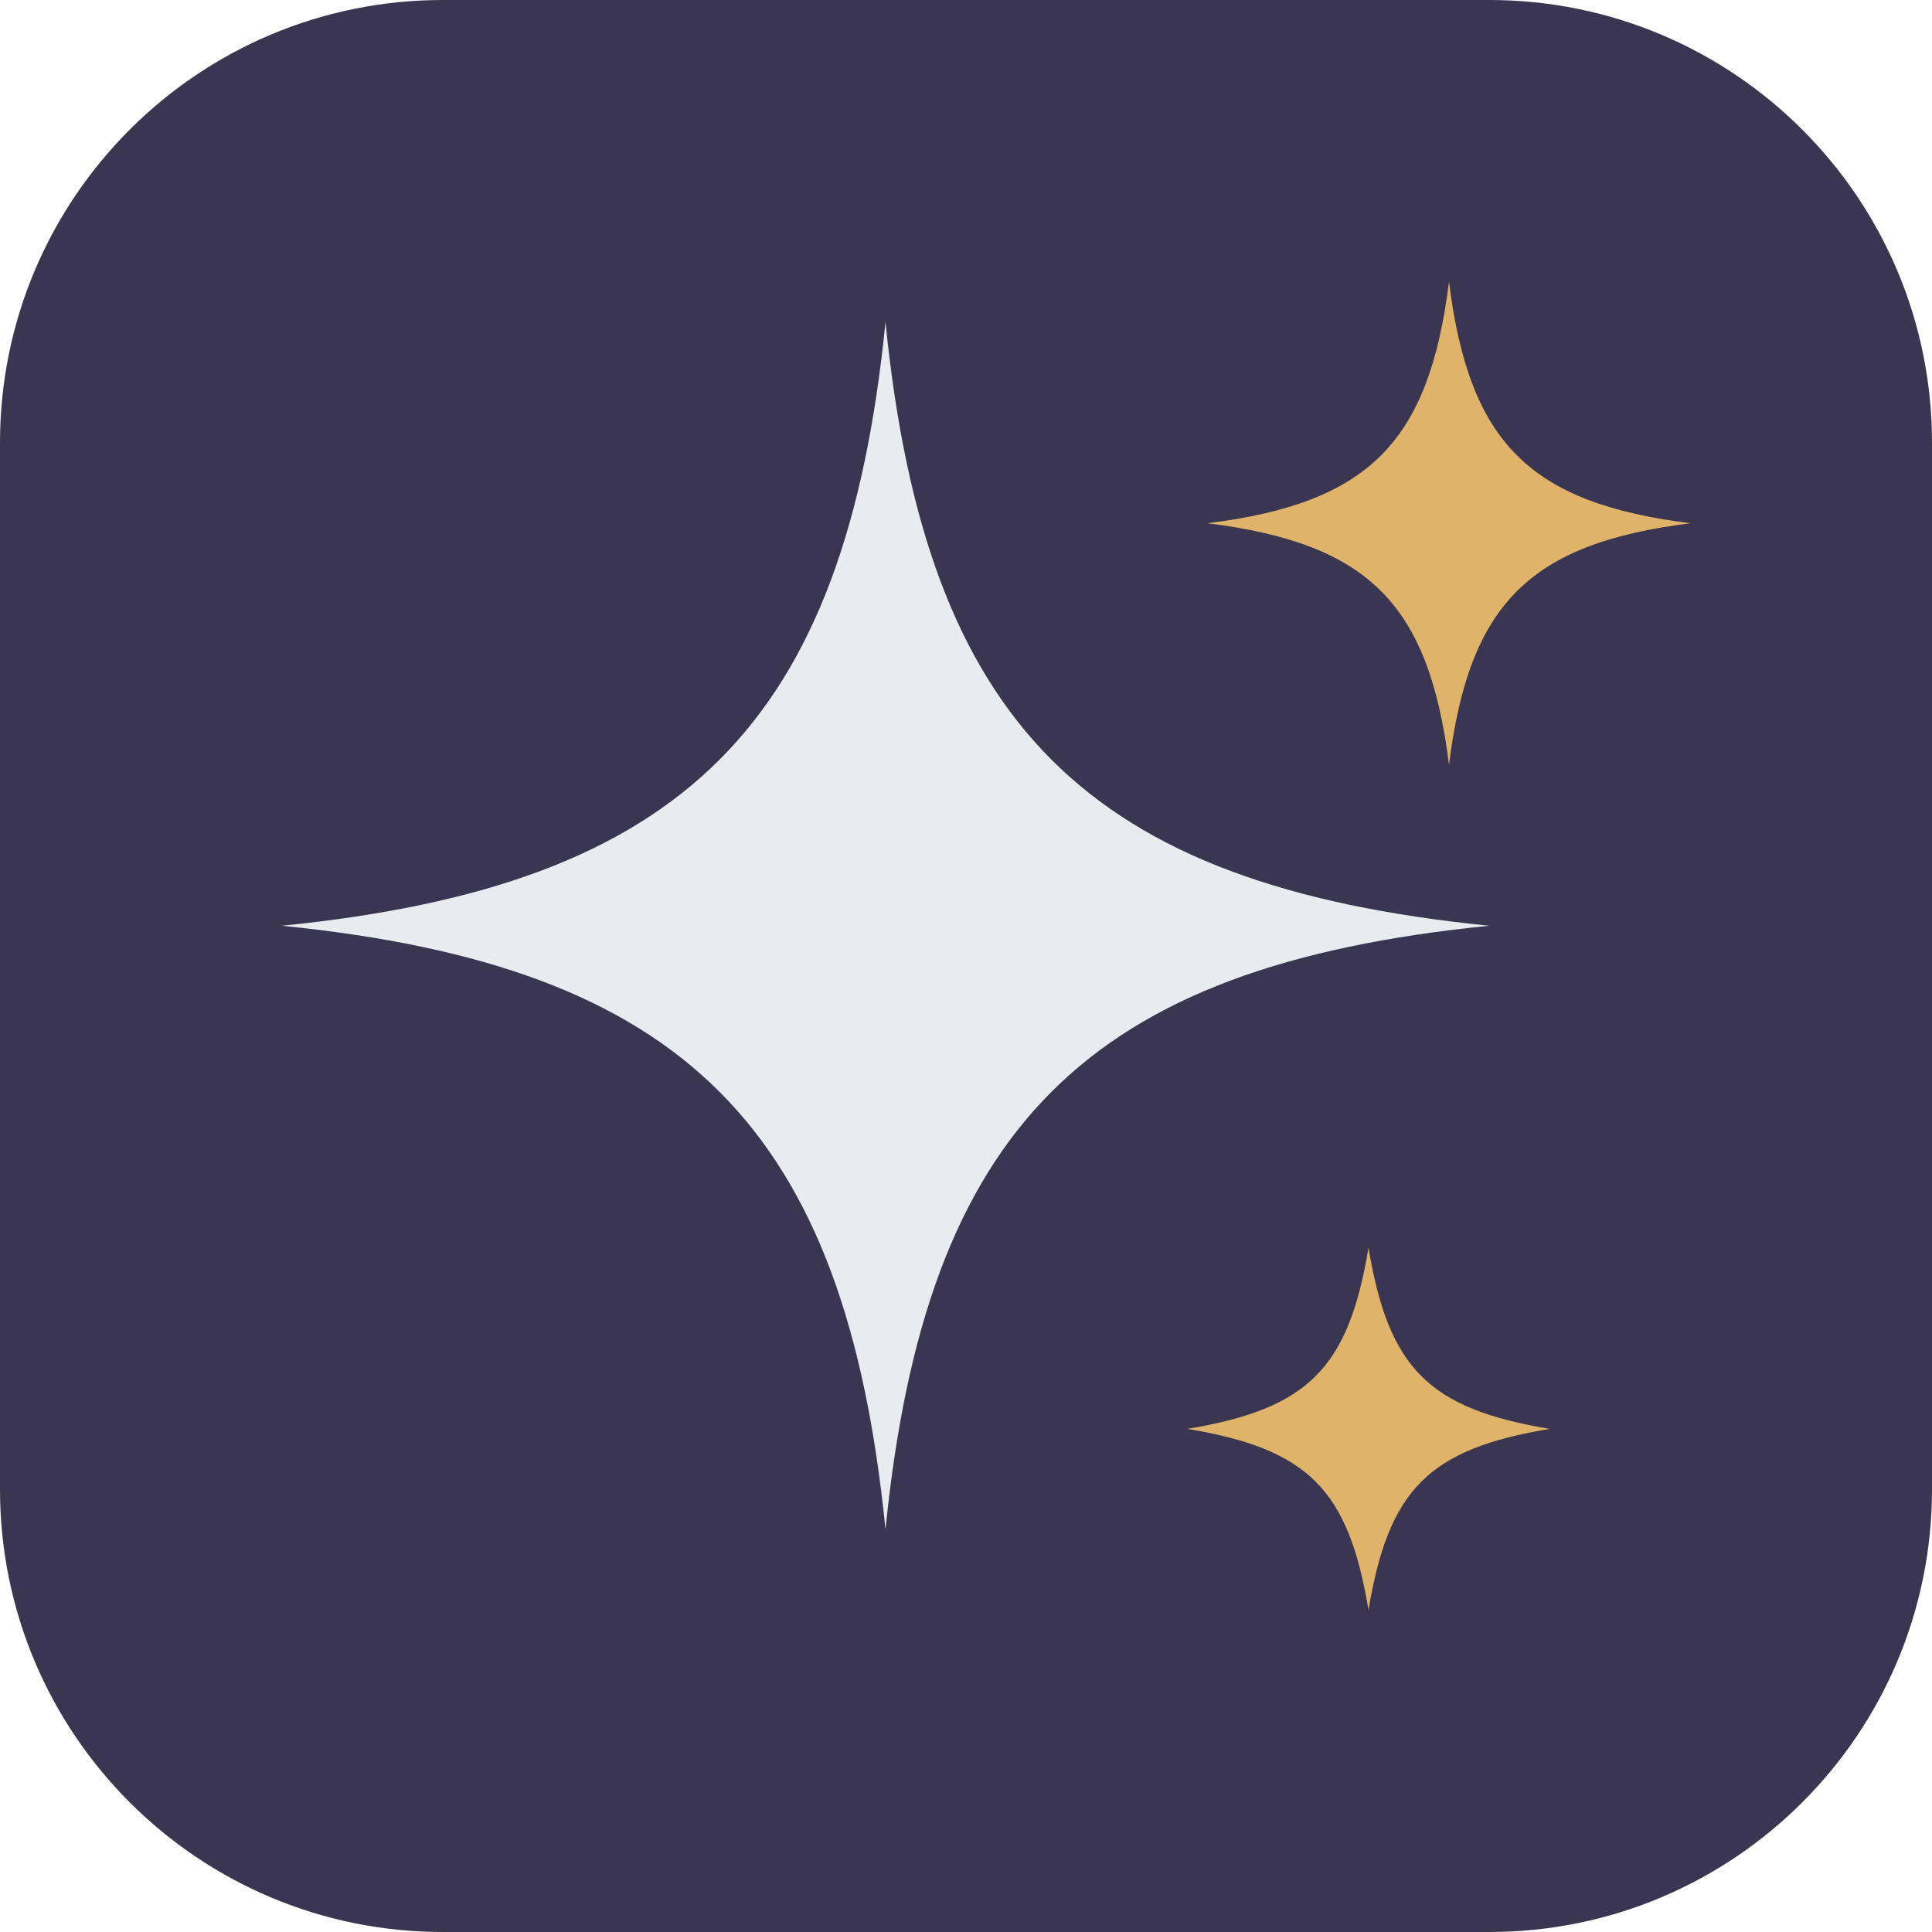
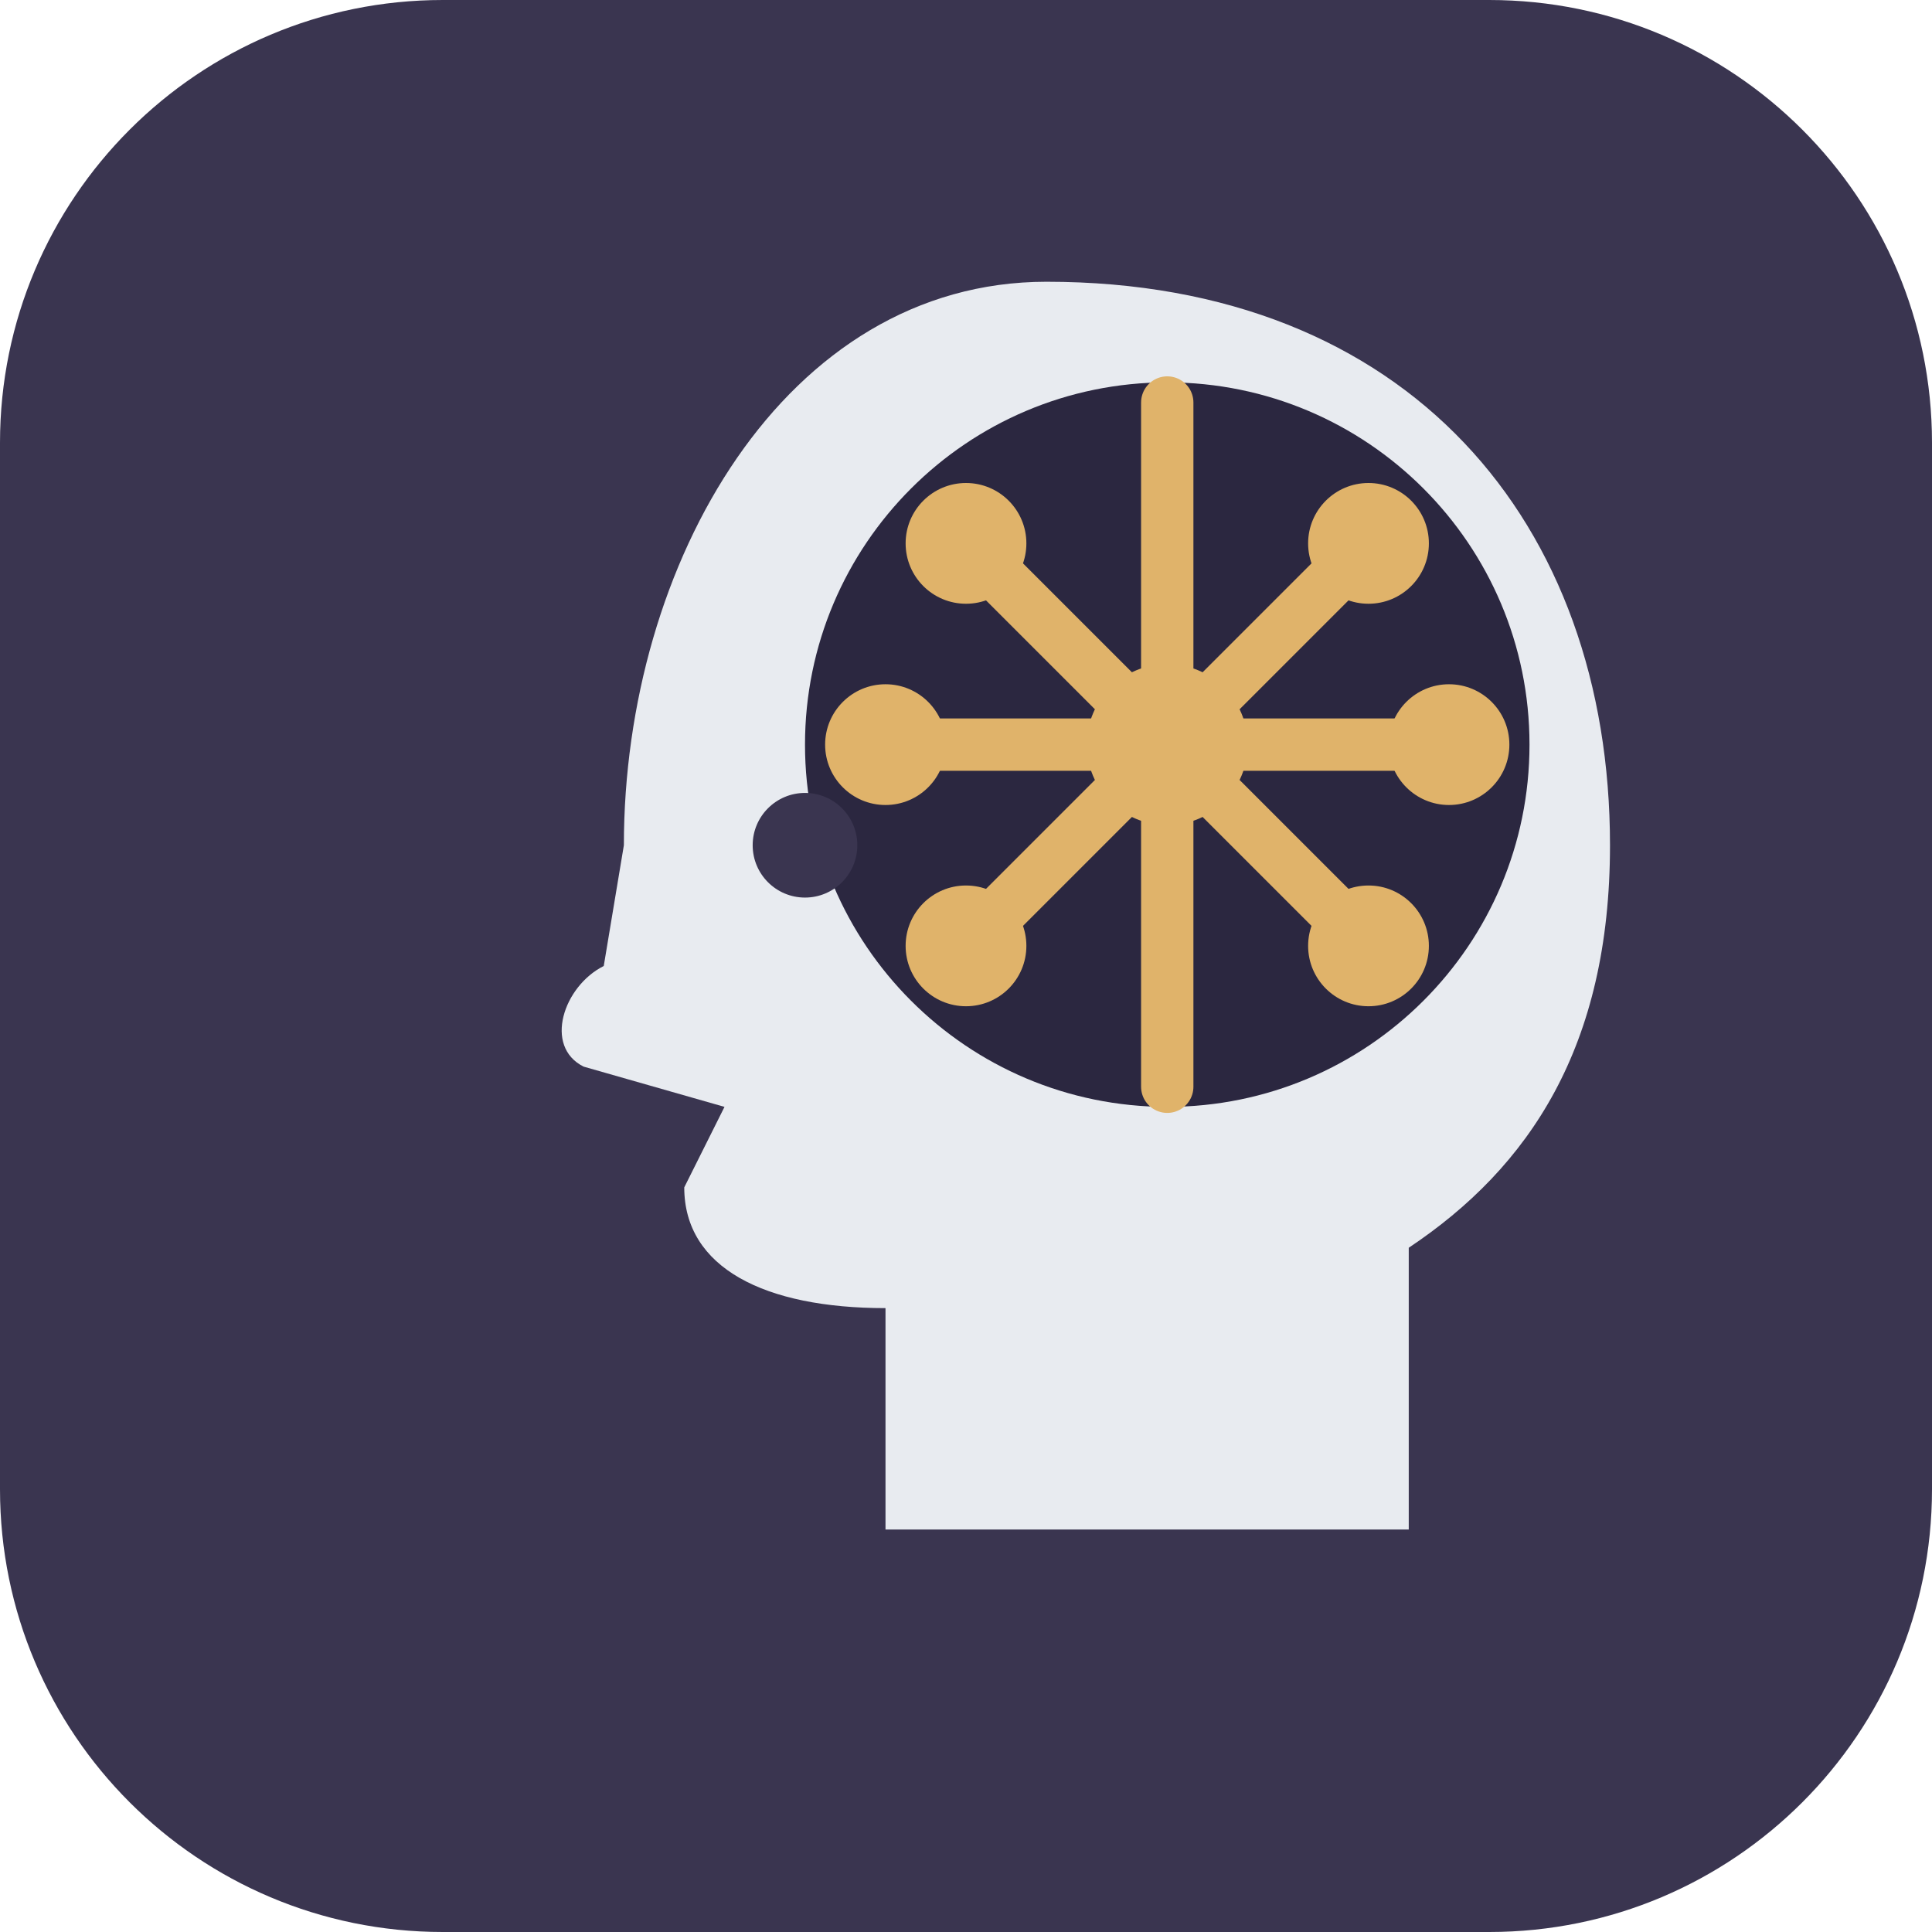
<svg xmlns="http://www.w3.org/2000/svg" viewBox="0 0 96 96">
  <rect width="96" height="96" rx="22" fill="#3a3550" />
-   <path d="M44 16 C46 36 54 44 74 46 C54 48 46 56 44 76 C42 56 34 48 14 46 C34 44 42 36 44 16 Z" fill="#e8ebf0" />
-   <path d="M72 14 C73 22 76 25 84 26 C76 27 73 30 72 38 C71 30 68 27 60 26 C68 25 71 22 72 14 Z" fill="#e0b36a" />
-   <path d="M68 62 C69 68 71 70 77 71 C71 72 69 74 68 80 C67 74 65 72 59 71 C65 70 67 68 68 62 Z" fill="#e0b36a" />
+   <path d="M52 14 C70 14 80 26 80 42 C80 52 76 58 70 62 V76 H44 V65 C38 65 34 63 34 59 L36 55 L29 53 C27 52 28 49 30 48 L31 42 C31 28 39 14 52 14 Z" fill="#e8ebf0" />
+   <circle cx="58" cy="37" r="18" fill="#2b2740" />
+   <g fill="none" stroke="#e0b36a" stroke-width="2.6" stroke-linecap="round" stroke-linejoin="round">
+     <path d="M58 20 V54 M44 37 H72 M48 27 L58 37 L68 27 M48 47 L58 37 L68 47" />
+   </g>
+   <g fill="#e0b36a">
+     <circle cx="58" cy="37" r="4" />
+     <circle cx="44" cy="37" r="3" />
+     <circle cx="72" cy="37" r="3" />
+     <circle cx="48" cy="27" r="3" />
+     <circle cx="68" cy="27" r="3" />
+     <circle cx="48" cy="47" r="3" />
+     <circle cx="68" cy="47" r="3" />
+   </g>
+   <circle cx="40" cy="42" r="2.6" fill="#3a3550" />
</svg>
